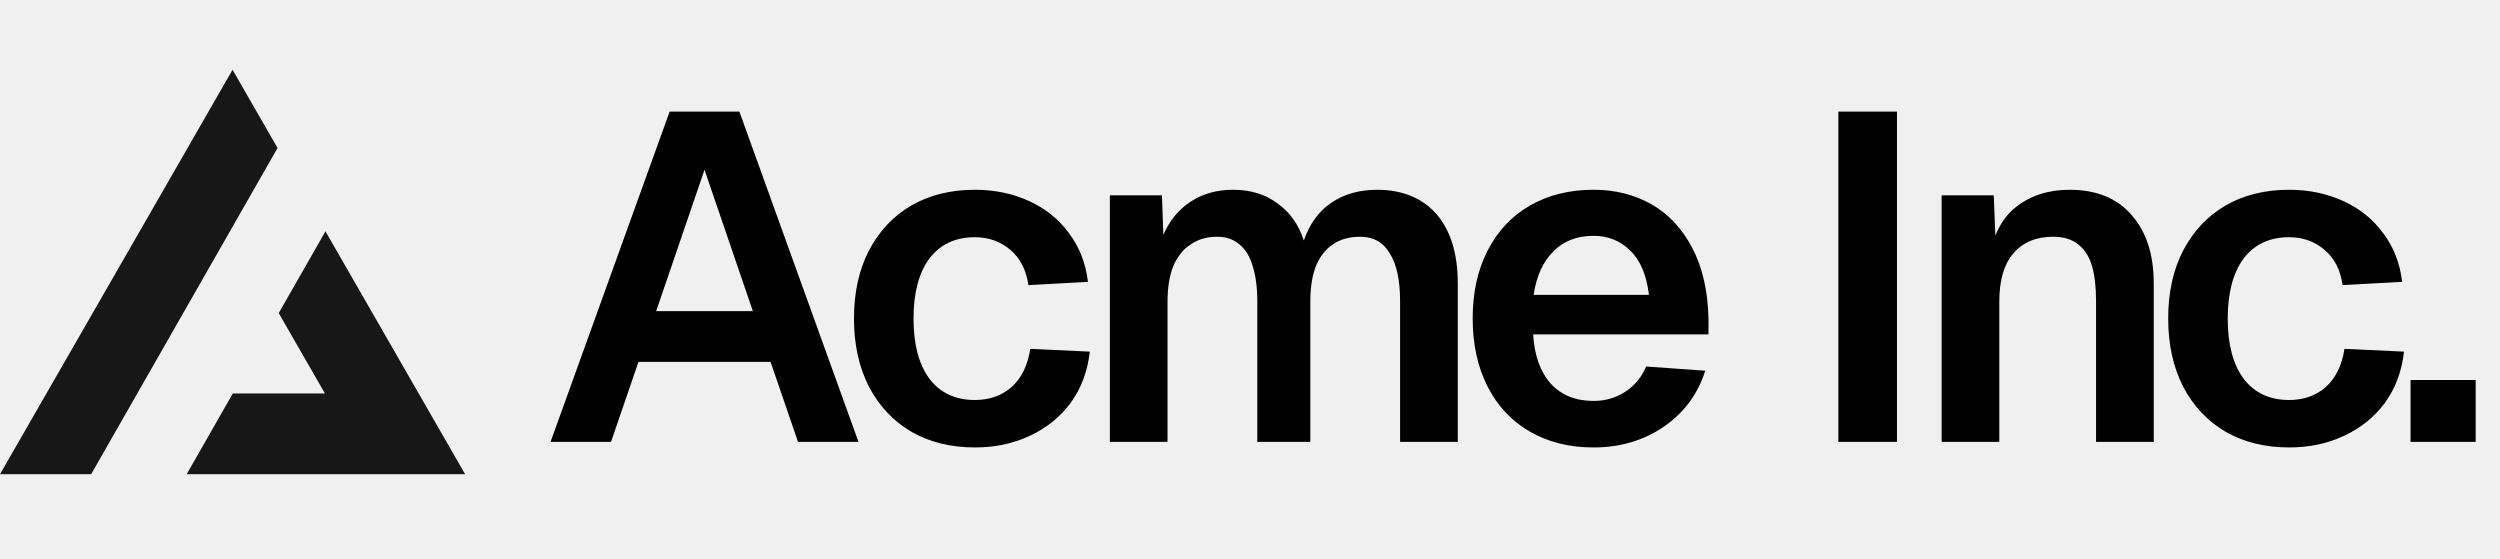
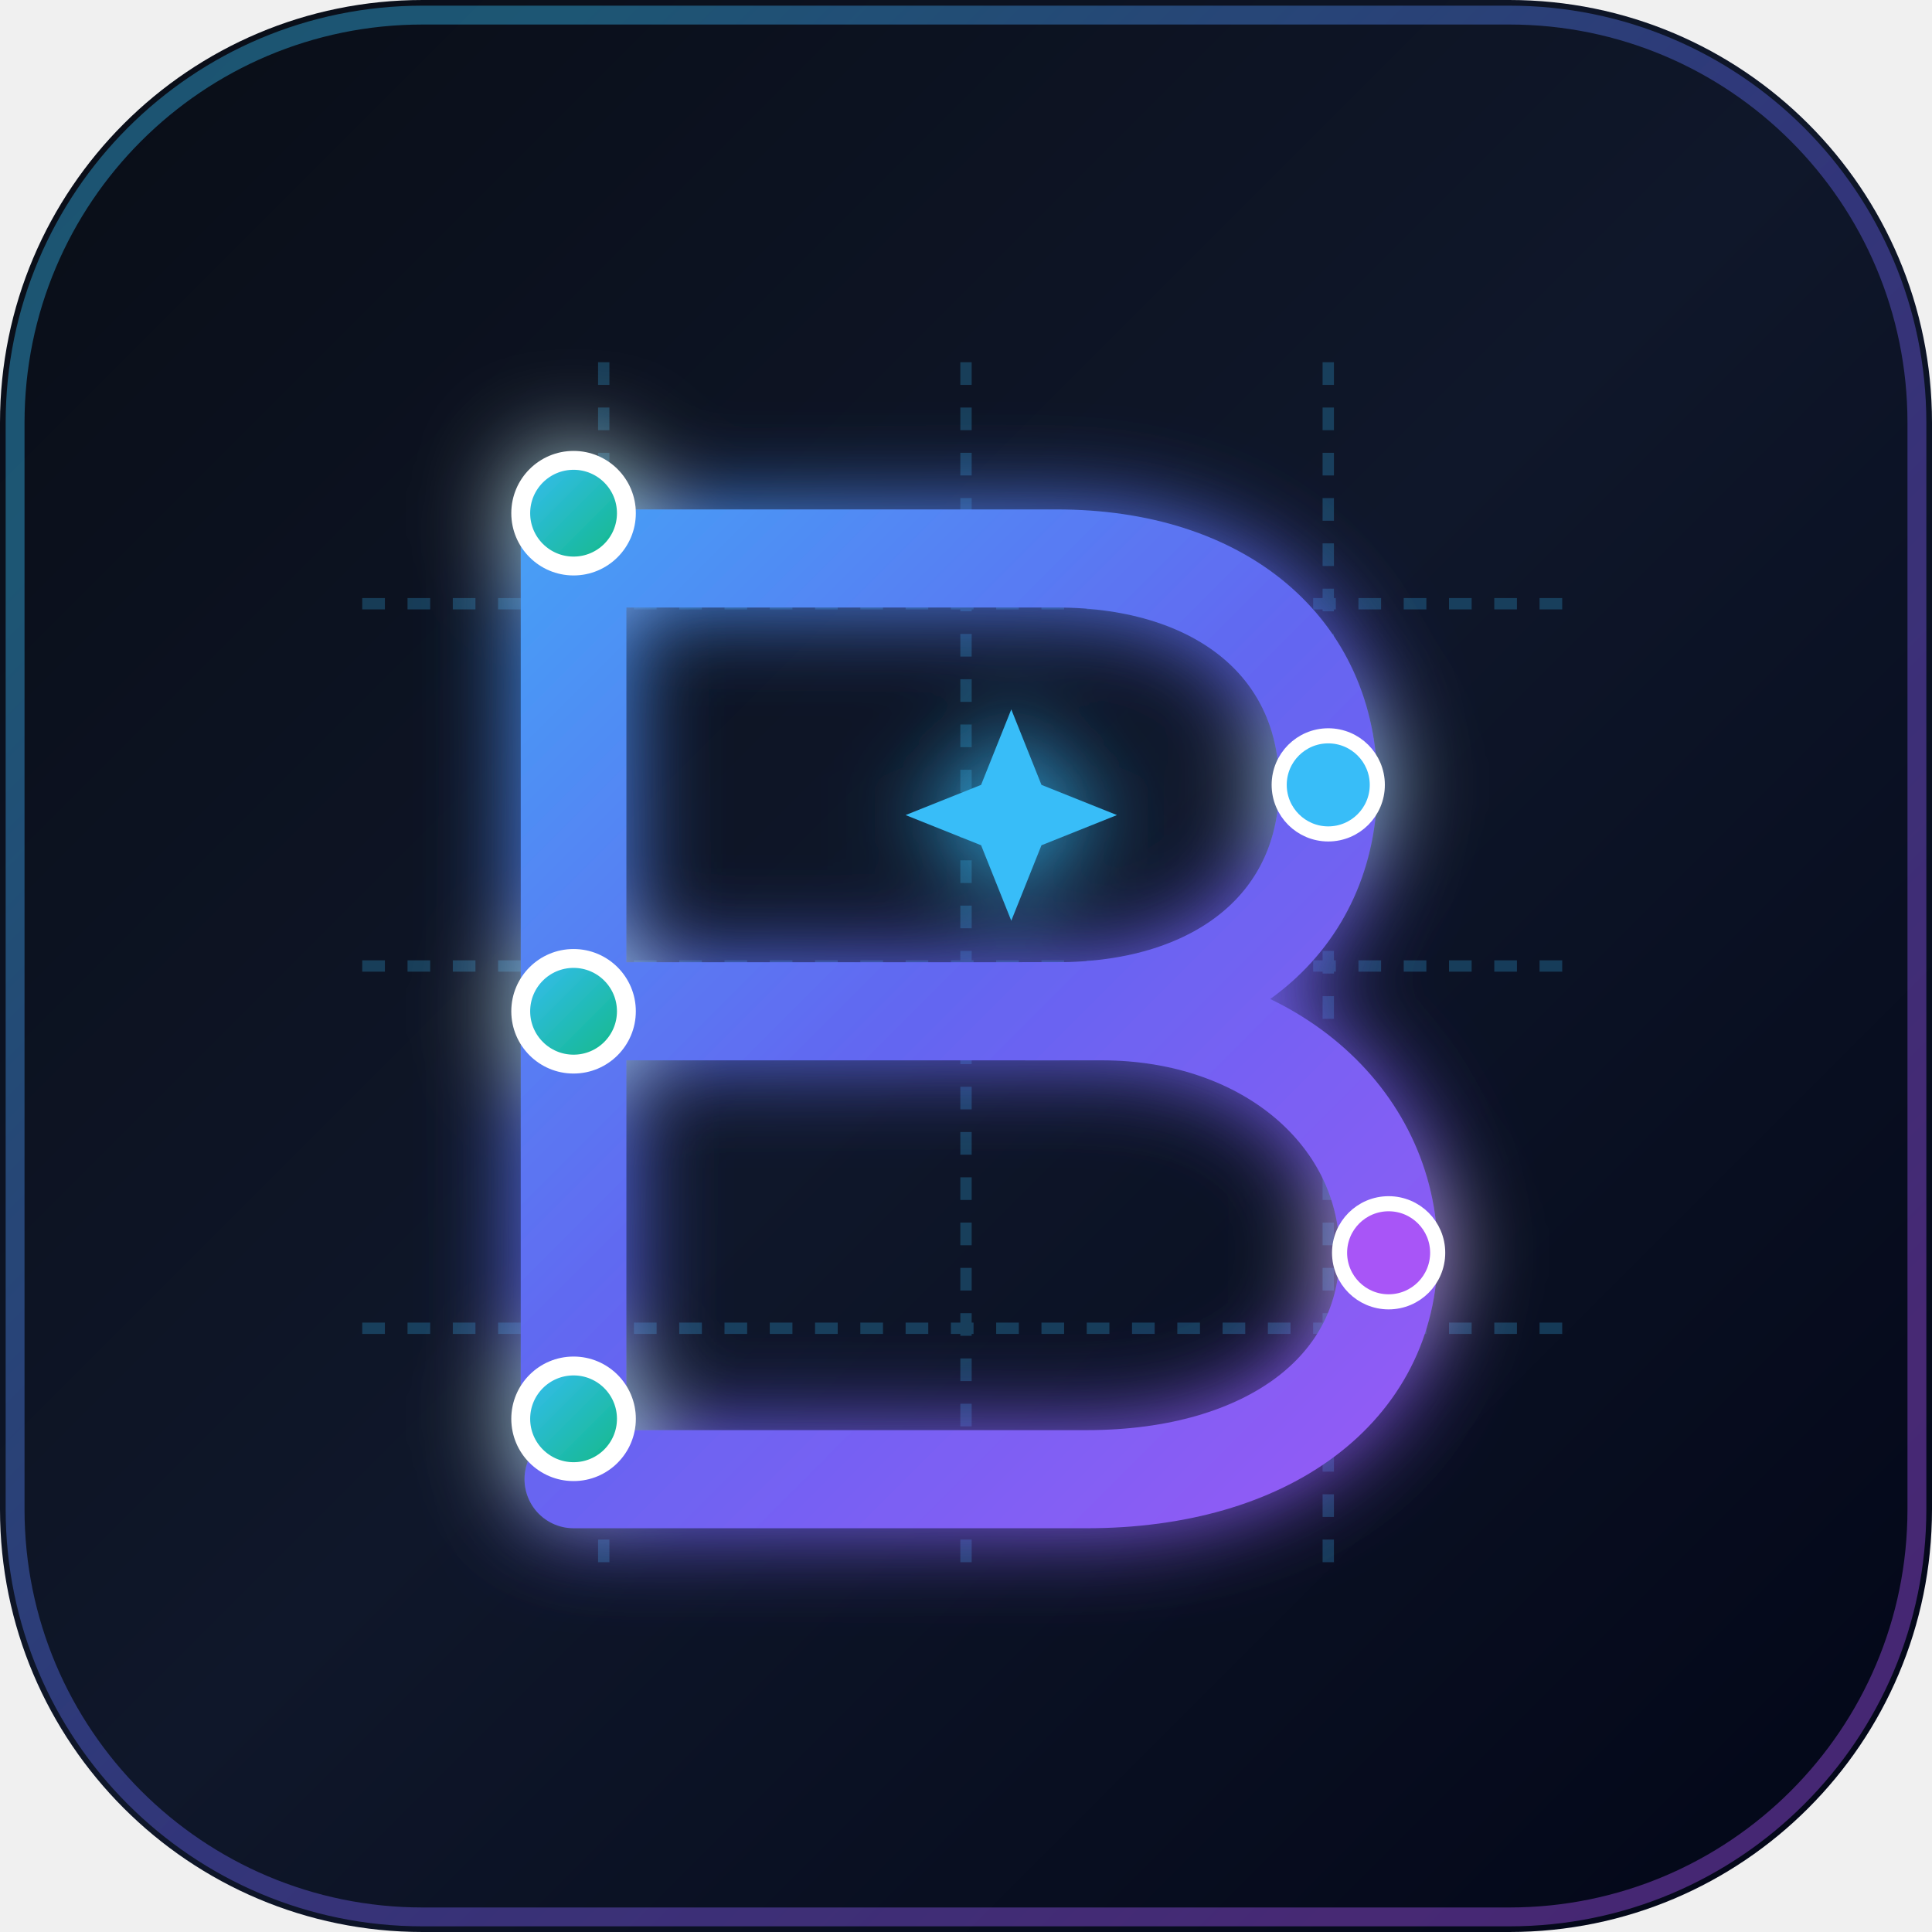
- <svg xmlns="http://www.w3.org/2000/svg" width="215" height="48" fill="none">
-   <path fill="#000" d="M57.588 9.6h6L73.828 38h-5.2l-2.36-6.88h-11.36L52.548 38h-5.2l10.24-28.4Zm7.16 17.16-4.16-12.16-4.16 12.16h8.32Zm23.694-2.24c-.186-1.307-.706-2.32-1.56-3.04-.853-.72-1.866-1.08-3.04-1.08-1.68 0-2.986.613-3.92 1.84-.906 1.227-1.36 2.947-1.36 5.16s.454 3.933 1.36 5.16c.934 1.227 2.24 1.84 3.92 1.84 1.254 0 2.307-.373 3.16-1.12.854-.773 1.387-1.867 1.6-3.28l5.12.24c-.186 1.68-.733 3.147-1.64 4.4-.906 1.227-2.08 2.173-3.52 2.84-1.413.667-2.986 1-4.72 1-2.08 0-3.906-.453-5.48-1.36-1.546-.907-2.76-2.2-3.64-3.88-.853-1.68-1.28-3.627-1.28-5.84 0-2.24.427-4.187 1.28-5.84.88-1.68 2.094-2.973 3.64-3.88 1.574-.907 3.4-1.36 5.48-1.36 1.68 0 3.227.32 4.64.96 1.414.64 2.56 1.56 3.44 2.76.907 1.2 1.454 2.6 1.64 4.2l-5.12.28Zm11.486-7.72.12 3.4c.534-1.227 1.307-2.173 2.32-2.84 1.04-.693 2.267-1.04 3.68-1.04 1.494 0 2.76.387 3.8 1.16 1.067.747 1.827 1.813 2.28 3.2.507-1.44 1.294-2.52 2.36-3.24 1.094-.747 2.414-1.12 3.96-1.12 1.414 0 2.64.307 3.68.92s1.84 1.52 2.4 2.72c.56 1.2.84 2.667.84 4.4V38h-4.96V25.92c0-1.813-.293-3.187-.88-4.12-.56-.96-1.413-1.44-2.56-1.44-.906 0-1.68.213-2.32.64-.64.427-1.133 1.053-1.48 1.88-.32.827-.48 1.84-.48 3.04V38h-4.56V25.92c0-1.2-.133-2.213-.4-3.04-.24-.827-.626-1.453-1.16-1.88-.506-.427-1.133-.64-1.88-.64-.906 0-1.68.227-2.32.68-.64.427-1.133 1.053-1.48 1.88-.32.827-.48 1.827-.48 3V38h-4.96V16.8h4.48Zm26.723 10.6c0-2.24.427-4.187 1.28-5.84.854-1.68 2.067-2.973 3.64-3.88 1.574-.907 3.4-1.36 5.48-1.36 1.84 0 3.494.413 4.96 1.24 1.467.827 2.64 2.08 3.52 3.76.88 1.653 1.347 3.693 1.4 6.12v1.32h-15.08c.107 1.813.614 3.227 1.52 4.24.907.987 2.134 1.48 3.68 1.48.987 0 1.88-.253 2.68-.76a4.803 4.803 0 0 0 1.84-2.2l5.08.36c-.64 2.027-1.84 3.64-3.6 4.84-1.733 1.173-3.733 1.76-6 1.76-2.08 0-3.906-.453-5.48-1.36-1.573-.907-2.786-2.2-3.64-3.88-.853-1.68-1.28-3.627-1.28-5.84Zm15.16-2.04c-.213-1.733-.76-3.013-1.64-3.84-.853-.827-1.893-1.24-3.12-1.24-1.44 0-2.6.453-3.48 1.36-.88.88-1.44 2.12-1.68 3.72h9.92ZM163.139 9.6V38h-5.04V9.6h5.04Zm8.322 7.2.24 5.88-.64-.36c.32-2.053 1.094-3.56 2.32-4.52 1.254-.987 2.787-1.48 4.6-1.48 2.32 0 4.107.733 5.36 2.2 1.254 1.44 1.88 3.387 1.88 5.84V38h-4.96V25.92c0-1.253-.12-2.28-.36-3.08-.24-.8-.64-1.413-1.2-1.84-.533-.427-1.253-.64-2.16-.64-1.44 0-2.573.48-3.4 1.44-.8.933-1.2 2.307-1.2 4.12V38h-4.96V16.8h4.48Zm30.003 7.72c-.186-1.307-.706-2.32-1.56-3.04-.853-.72-1.866-1.08-3.04-1.08-1.68 0-2.986.613-3.92 1.84-.906 1.227-1.36 2.947-1.36 5.16s.454 3.933 1.36 5.16c.934 1.227 2.24 1.84 3.92 1.84 1.254 0 2.307-.373 3.16-1.12.854-.773 1.387-1.867 1.6-3.28l5.12.24c-.186 1.68-.733 3.147-1.64 4.4-.906 1.227-2.08 2.173-3.52 2.84-1.413.667-2.986 1-4.72 1-2.08 0-3.906-.453-5.48-1.36-1.546-.907-2.76-2.2-3.64-3.88-.853-1.68-1.28-3.627-1.28-5.84 0-2.24.427-4.187 1.28-5.84.88-1.68 2.094-2.973 3.64-3.88 1.574-.907 3.4-1.36 5.48-1.36 1.68 0 3.227.32 4.64.96 1.414.64 2.56 1.56 3.44 2.76.907 1.2 1.454 2.6 1.64 4.2l-5.12.28Zm11.443 8.16V38h-5.6v-5.32h5.6Z" />
-   <path fill="#171717" fill-rule="evenodd" d="m7.839 40.783 16.03-28.054L20 6 0 40.783h7.839Zm8.214 0H40L27.99 19.894l-4.02 7.032 3.976 6.914H20.02l-3.967 6.943Z" clip-rule="evenodd" />
+ <svg xmlns="http://www.w3.org/2000/svg" width="256" height="256" viewBox="0 0 256 256" fill="none">
+   <defs>
+     <linearGradient id="bgGrad" x1="0" y1="0" x2="256" y2="256" gradientUnits="userSpaceOnUse">
+       <stop offset="0%" stop-color="#090D16" />
+       <stop offset="50%" stop-color="#0F172A" />
+       <stop offset="100%" stop-color="#020617" />
+     </linearGradient>
+     <linearGradient id="brandGrad" x1="40" y1="40" x2="216" y2="216" gradientUnits="userSpaceOnUse">
+       <stop offset="0%" stop-color="#38BDF8" />
+       <stop offset="50%" stop-color="#6366F1" />
+       <stop offset="100%" stop-color="#A855F7" />
+     </linearGradient>
+     <linearGradient id="nodeGrad" x1="0" y1="0" x2="1" y2="1">
+       <stop offset="0%" stop-color="#38BDF8" />
+       <stop offset="100%" stop-color="#10B981" />
+     </linearGradient>
+     <filter id="glow" x="-20%" y="-20%" width="140%" height="140%">
+       <feGaussianBlur stdDeviation="6" result="blur" />
+       <feComposite in="SourceGraphic" in2="blur" operator="over" />
+     </filter>
+   </defs>
+   <rect width="256" height="256" rx="56" fill="url(#bgGrad)" />
+   <rect x="2" y="2" width="252" height="252" rx="54" stroke="url(#brandGrad)" stroke-width="2.5" stroke-opacity="0.4" fill="none" />
+   <g opacity="0.25" stroke="#38BDF8" stroke-width="1.5" stroke-dasharray="3 3">
+     <line x1="48" y1="80" x2="208" y2="80" />
+     <line x1="48" y1="128" x2="208" y2="128" />
+     <line x1="48" y1="176" x2="208" y2="176" />
+     <line x1="80" y1="48" x2="80" y2="208" />
+     <line x1="128" y1="48" x2="128" y2="208" />
+     <line x1="176" y1="48" x2="176" y2="208" />
+   </g>
+   <g filter="url(#glow)">
+     <path d="M76 68 V188" stroke="url(#brandGrad)" stroke-width="14" stroke-linecap="round" />
+     <path d="M76 74 H140 C162 74 176 86 176 104 C176 122 162 134 140 134 H76" stroke="url(#brandGrad)" stroke-width="13" stroke-linecap="round" stroke-linejoin="round" />
+     <path d="M136 134 H146 C168 134 184 148 184 166 C184 184 168 196 144 196 H76" stroke="url(#brandGrad)" stroke-width="13" stroke-linecap="round" stroke-linejoin="round" />
+     <circle cx="76" cy="68" r="7" fill="url(#nodeGrad)" stroke="#FFFFFF" stroke-width="2.5" />
+     <circle cx="76" cy="134" r="7" fill="url(#nodeGrad)" stroke="#FFFFFF" stroke-width="2.5" />
+     <circle cx="76" cy="188" r="7" fill="url(#nodeGrad)" stroke="#FFFFFF" stroke-width="2.5" />
+     <circle cx="176" cy="104" r="6.5" fill="#38BDF8" stroke="#FFFFFF" stroke-width="2" />
+     <circle cx="184" cy="166" r="6.5" fill="#A855F7" stroke="#FFFFFF" stroke-width="2" />
+     <path d="M134 94 L138 104 L148 108 L138 112 L134 122 L130 112 L120 108 L130 104 Z" fill="#38BDF8" />
+   </g>
</svg>
